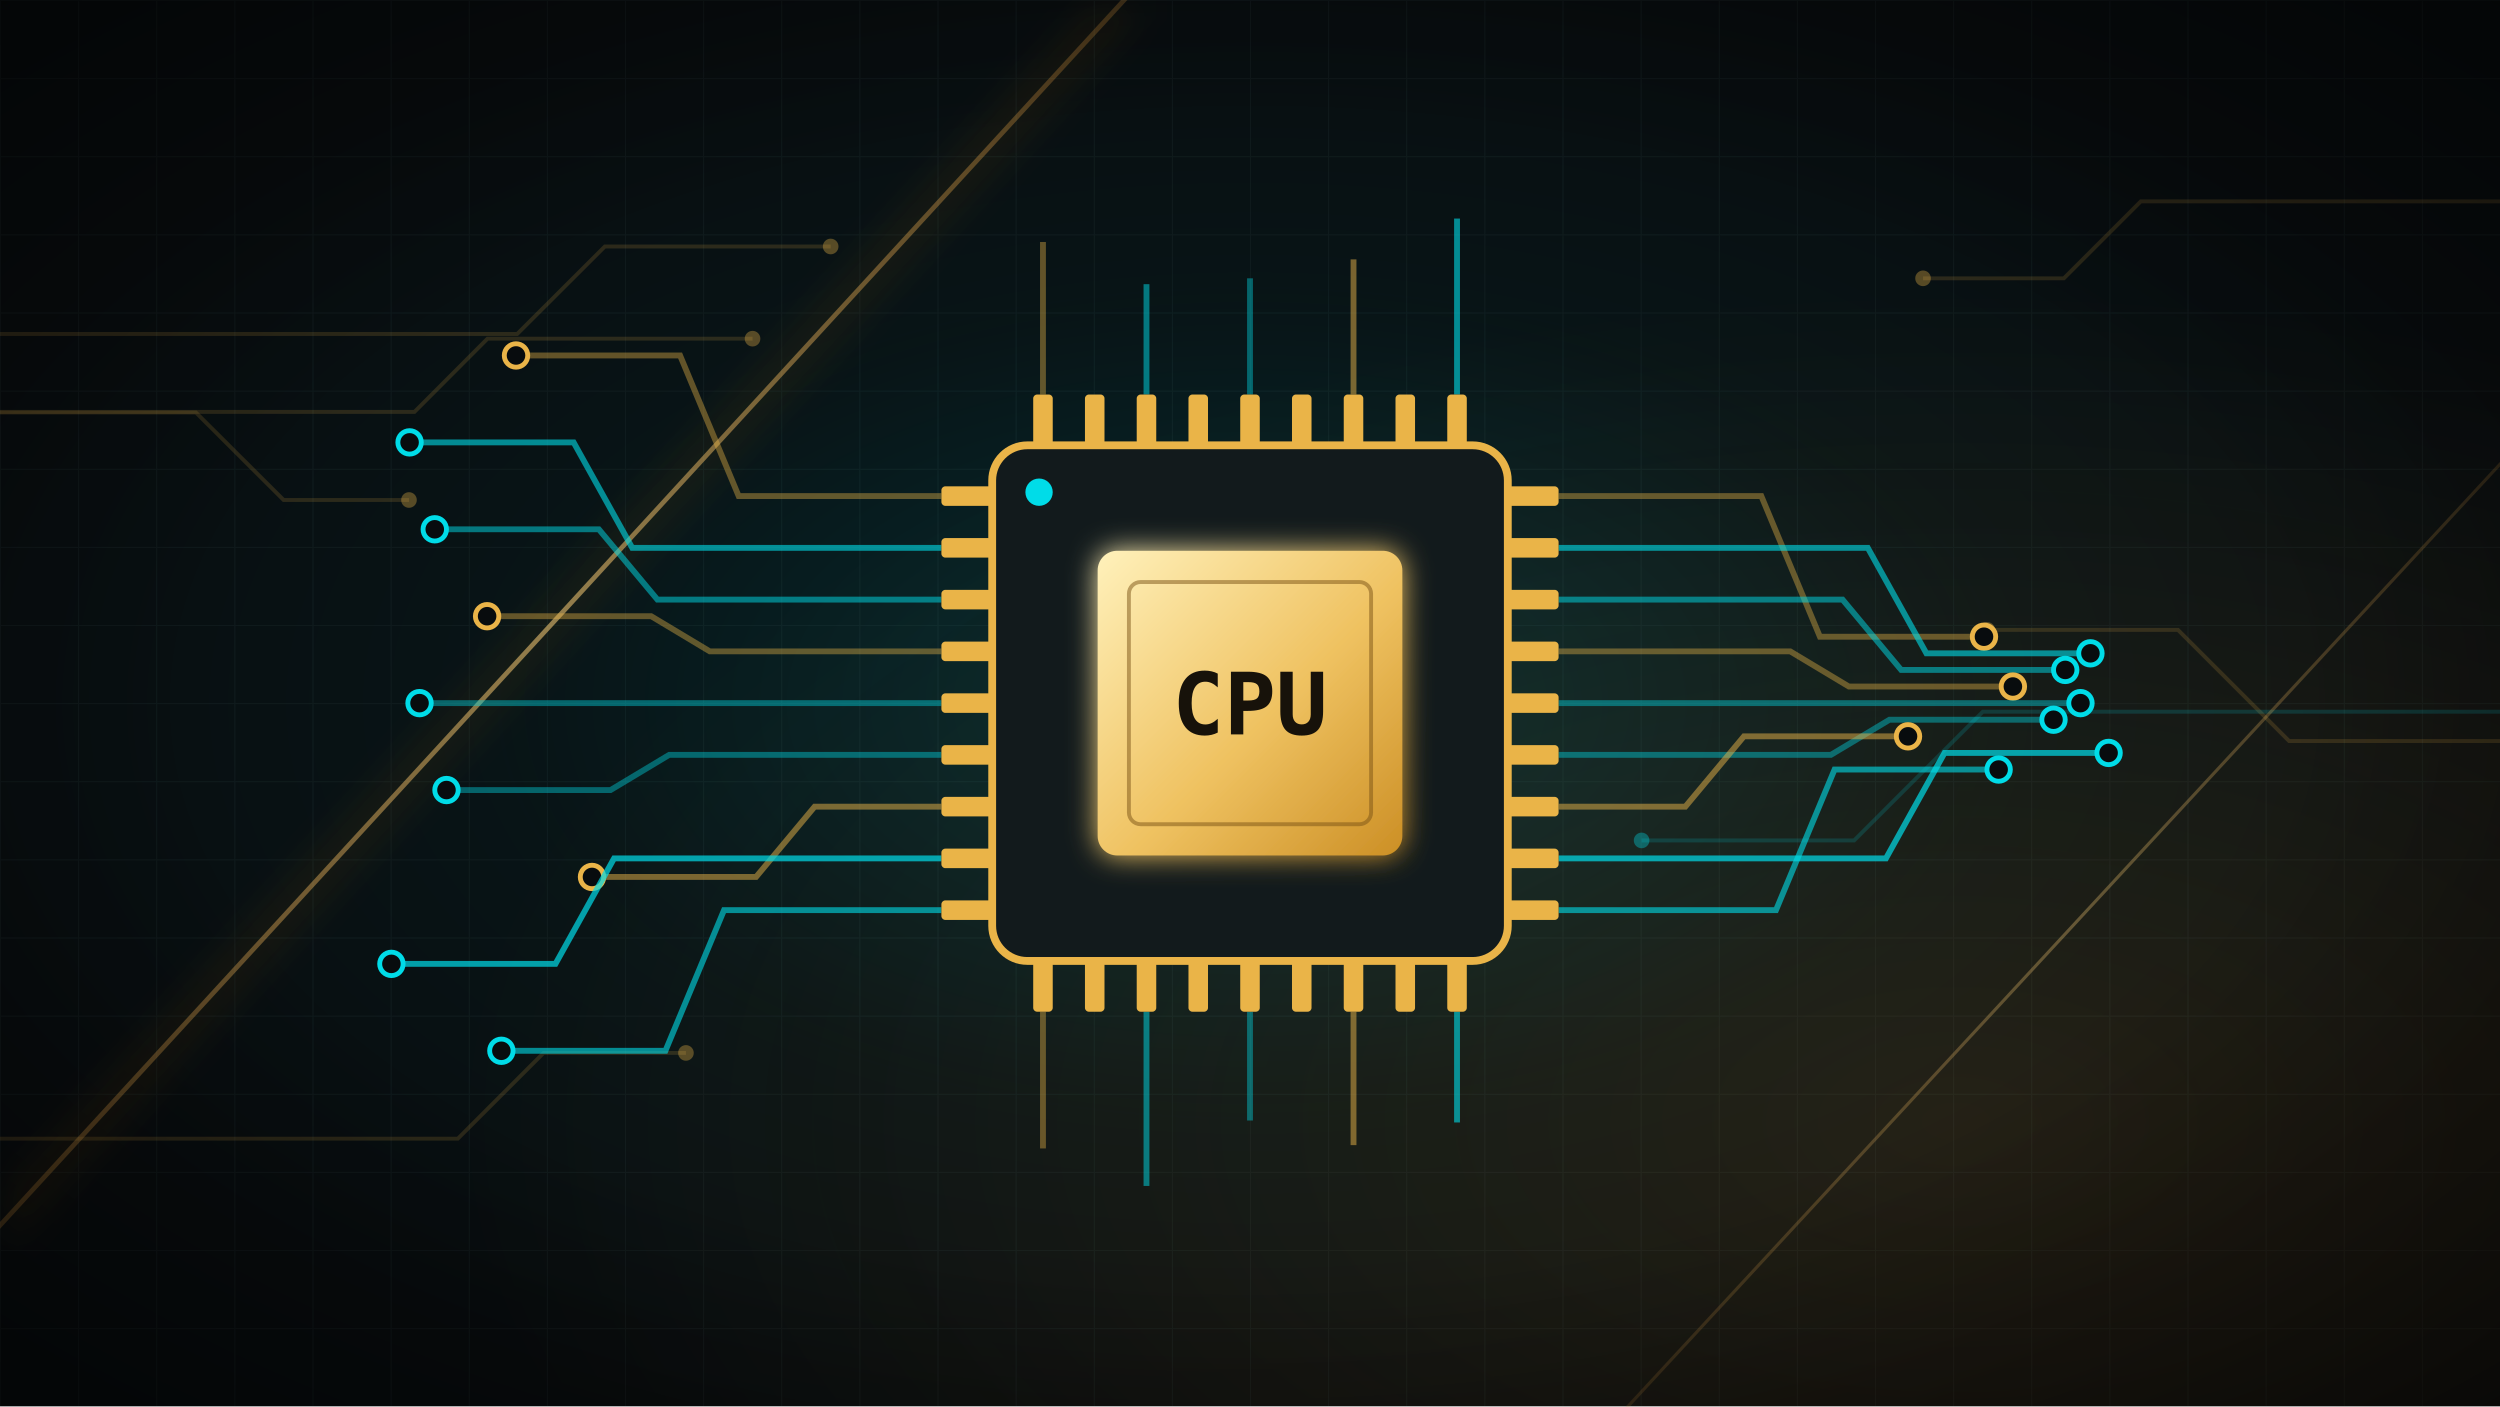
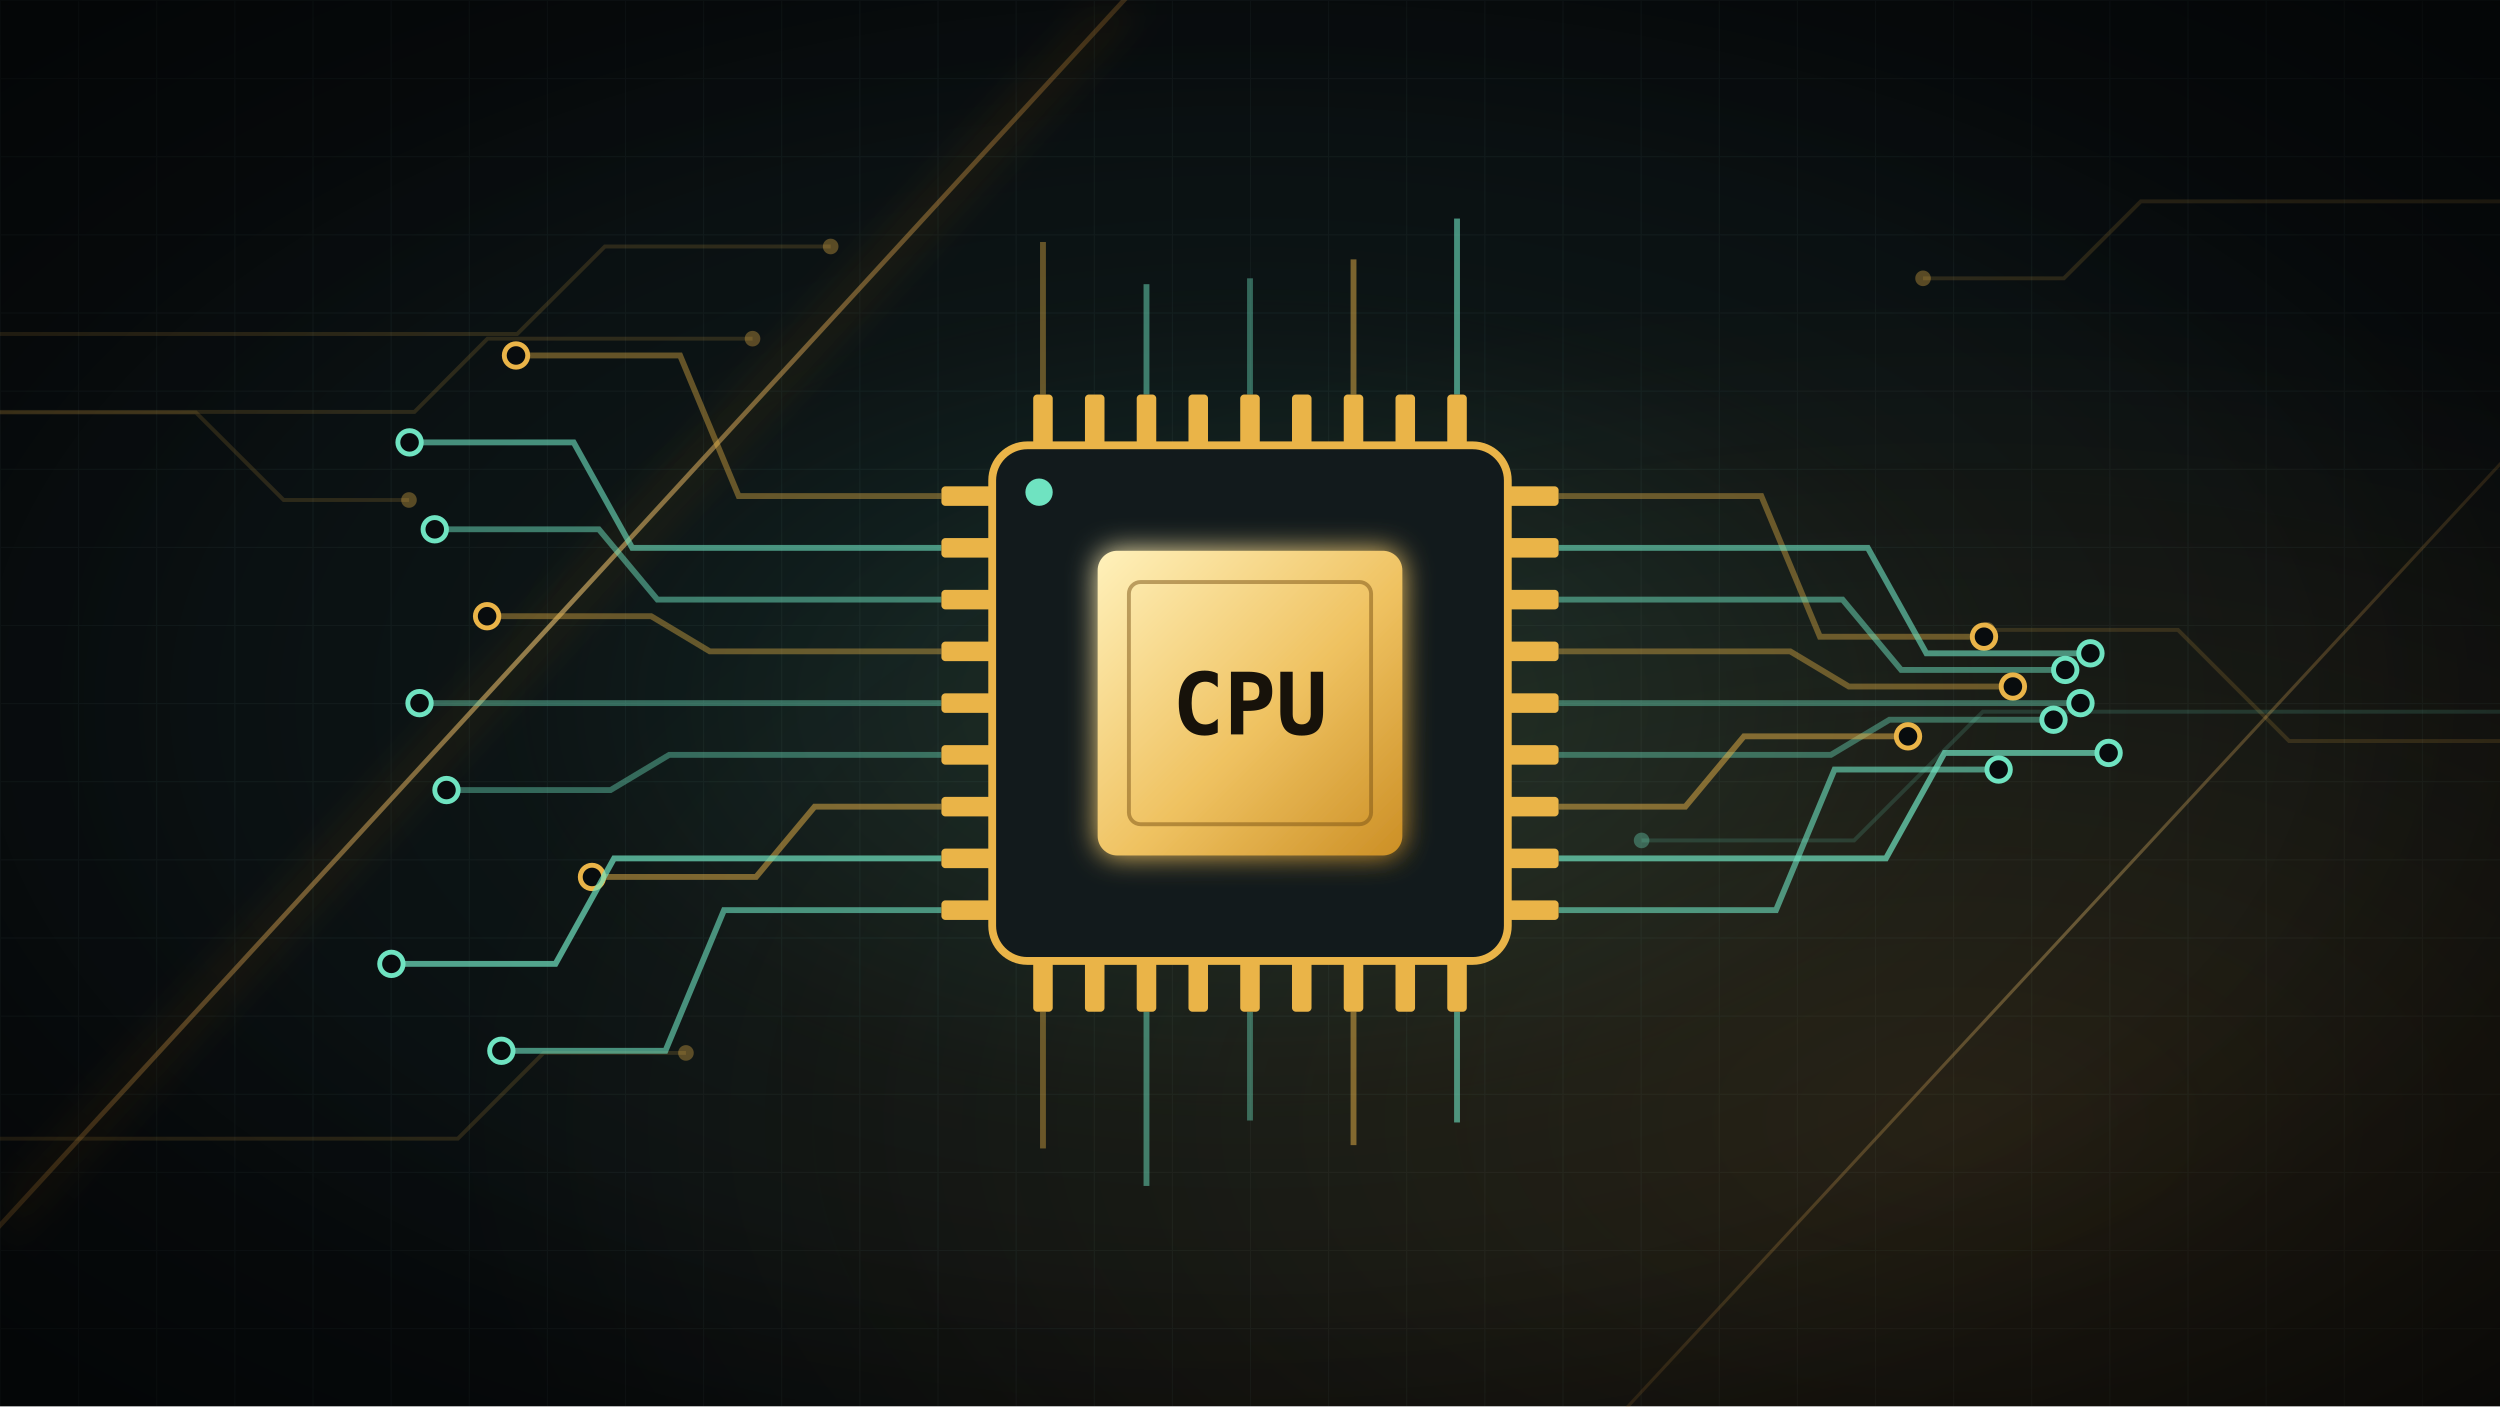
<svg xmlns="http://www.w3.org/2000/svg" width="1280" height="720" viewBox="0 0 1280 720">
  <defs>
    <radialGradient id="hardware-glow" cx="0.5" cy="0.5" r=".55">
-       <stop offset="0" stop-color="#00dce8" stop-opacity=".16" />
-       <stop offset=".55" stop-color="#00dce8" stop-opacity=".035" />
-       <stop offset="1" stop-color="#00dce8" stop-opacity="0" />
+       <stop offset="0" stop-color="#6fe3c1" stop-opacity=".16" />
+       <stop offset=".55" stop-color="#6fe3c1" stop-opacity=".035" />
+       <stop offset="1" stop-color="#6fe3c1" stop-opacity="0" />
    </radialGradient>
    <radialGradient id="hardware-warm" cx=".78" cy=".8" r=".6">
      <stop offset="0" stop-color="#f39a2b" stop-opacity=".12" />
      <stop offset="1" stop-color="#f39a2b" stop-opacity="0" />
    </radialGradient>
    <radialGradient id="hardware-vignette" cx=".5" cy=".5" r=".75">
      <stop offset=".55" stop-color="#000" stop-opacity="0" />
      <stop offset="1" stop-color="#000" stop-opacity=".62" />
    </radialGradient>
    <linearGradient id="hardware-gold" x1="0" y1="0" x2="1" y2="1">
      <stop offset="0" stop-color="#fff1bb" />
      <stop offset=".55" stop-color="#efc261" />
      <stop offset="1" stop-color="#cc8f25" />
    </linearGradient>
    <linearGradient id="hardware-goldv" x1="0" y1="0" x2="0" y2="1">
      <stop offset="0" stop-color="#ffe4a1" />
      <stop offset="1" stop-color="#d79a2c" />
    </linearGradient>
    <linearGradient id="hardware-ray" x1="0" y1="1" x2="1" y2="0">
      <stop offset="0" stop-color="#d88120" stop-opacity=".2" />
      <stop offset=".5" stop-color="#ffd27a" />
      <stop offset="1" stop-color="#ff9c29" stop-opacity=".15" />
    </linearGradient>
    <linearGradient id="hardware-panel" x1="0" y1="0" x2="0" y2="1">
      <stop offset="0" stop-color="#16201f" />
      <stop offset="1" stop-color="#0c1215" />
    </linearGradient>
    <pattern id="hardware-grid" width="40" height="40" patternUnits="userSpaceOnUse">
      <path d="M40 0H0V40" fill="none" stroke="#9fe9ef" stroke-opacity=".045" stroke-width="1" />
    </pattern>
    <filter id="hardware-glowf" x="-30%" y="-30%" width="160%" height="160%">
      <feGaussianBlur stdDeviation="7" result="b" />
      <feMerge>
        <feMergeNode in="b" />
        <feMergeNode in="SourceGraphic" />
      </feMerge>
    </filter>
    <filter id="hardware-soft" x="-20%" y="-20%" width="140%" height="140%">
      <feGaussianBlur stdDeviation="10" />
    </filter>
  </defs>
  <rect width="1280" height="720" fill="#080c0e" />
  <rect width="1280" height="720" fill="url(#hardware-grid)" />
  <rect width="1280" height="720" fill="url(#hardware-glow)" />
  <rect width="1280" height="720" fill="url(#hardware-warm)" />
  <g>
    <path d="M-20 211.2 H100.3 L145.2 256 H209.4" stroke="#eab448" stroke-opacity=".16" stroke-width="2" fill="none" />
    <circle cx="209.4" cy="256" r="4" fill="#eab448" fill-opacity=".35" />
    <path d="M1300 379.4 H1172 L1115.1 322.5 H1017.5" stroke="#eab448" stroke-opacity=".16" stroke-width="2" fill="none" />
    <circle cx="1017.5" cy="322.5" r="4" fill="#eab448" fill-opacity=".35" />
    <path d="M-20 171 H264.8 L309.7 126.2 H425.3" stroke="#eab448" stroke-opacity=".16" stroke-width="2" fill="none" />
    <circle cx="425.3" cy="126.2" r="4" fill="#eab448" fill-opacity=".35" />
    <path d="M1300 103.1 H1096.1 L1056.7 142.5 H984.6" stroke="#eab448" stroke-opacity=".16" stroke-width="2" fill="none" />
    <circle cx="984.6" cy="142.5" r="4" fill="#eab448" fill-opacity=".35" />
    <path d="M-20 210.9 H212.2 L249.6 173.4 H385.3" stroke="#eab448" stroke-opacity=".16" stroke-width="2" fill="none" />
    <circle cx="385.3" cy="173.4" r="4" fill="#eab448" fill-opacity=".35" />
-     <path d="M1300 364.4 H1015.2 L949.3 430.3 H840.5" stroke="#00dce8" stroke-opacity=".16" stroke-width="2" fill="none" />
-     <circle cx="840.5" cy="430.3" r="4" fill="#00dce8" fill-opacity=".35" />
+     <path d="M1300 364.4 H1015.2 L949.3 430.3 H840.5" stroke="#6fe3c1" stroke-opacity=".16" stroke-width="2" fill="none" />
+     <circle cx="840.5" cy="430.3" r="4" fill="#6fe3c1" fill-opacity=".35" />
    <path d="M-20 583 H234.4 L278.3 539.1 H351.2" stroke="#eab448" stroke-opacity=".16" stroke-width="2" fill="none" />
    <circle cx="351.2" cy="539.1" r="4" fill="#eab448" fill-opacity=".35" />
  </g>
  <g stroke-linecap="round" fill="none">
    <path d="M-140 780 L704 -140" stroke="#f39a2b" stroke-width="16" stroke-opacity=".08" filter="url(#hardware-soft)" />
    <path d="M-140 780 L704 -140" stroke="url(#hardware-ray)" stroke-width="2.4" stroke-opacity=".55" />
    <path d="M704 860 L1420 86.4" stroke="url(#hardware-ray)" stroke-width="1.6" stroke-opacity=".32" />
  </g>
  <path d="M482 254 H378.2 L348.2 182 H264.2" stroke="#eab448" stroke-opacity="0.4" stroke-width="3" fill="none" />
  <circle cx="264.2" cy="182" r="6" fill="#080c0e" stroke="#eab448" stroke-width="2.5" />
  <path d="M798 254 H901.8 L931.8 326 H1015.8" stroke="#eab448" stroke-opacity="0.4" stroke-width="3" fill="none" />
  <circle cx="1015.8" cy="326" r="6" fill="#080c0e" stroke="#eab448" stroke-width="2.5" />
  <path d="M534 202 V123.9" stroke="#eab448" stroke-opacity="0.4" stroke-width="3" />
  <path d="M534 518 V588" stroke="#eab448" stroke-opacity="0.4" stroke-width="3" />
-   <path d="M482 280.5 H323.7 L293.7 226.5 H209.7" stroke="#00dce8" stroke-opacity="0.6" stroke-width="3" fill="none" />
-   <circle cx="209.7" cy="226.5" r="6" fill="#080c0e" stroke="#00dce8" stroke-width="2.5" />
-   <path d="M798 280.5 H956.3 L986.3 334.5 H1070.3" stroke="#00dce8" stroke-opacity="0.6" stroke-width="3" fill="none" />
-   <circle cx="1070.3" cy="334.5" r="6" fill="#080c0e" stroke="#00dce8" stroke-width="2.5" />
-   <path d="M482 307 H336.6 L306.6 271 H222.6" stroke="#00dce8" stroke-opacity="0.5" stroke-width="3" fill="none" />
-   <circle cx="222.6" cy="271" r="6" fill="#080c0e" stroke="#00dce8" stroke-width="2.5" />
-   <path d="M798 307 H943.4 L973.4 343 H1057.4" stroke="#00dce8" stroke-opacity="0.5" stroke-width="3" fill="none" />
-   <circle cx="1057.4" cy="343" r="6" fill="#080c0e" stroke="#00dce8" stroke-width="2.5" />
-   <path d="M587 202 V145.5" stroke="#00dce8" stroke-opacity="0.5" stroke-width="3" />
-   <path d="M587 518 V607.2" stroke="#00dce8" stroke-opacity="0.5" stroke-width="3" />
+   <path d="M482 280.5 H323.7 L293.7 226.5 H209.7" stroke="#6fe3c1" stroke-opacity="0.6" stroke-width="3" fill="none" />
+   <circle cx="209.7" cy="226.5" r="6" fill="#080c0e" stroke="#6fe3c1" stroke-width="2.5" />
+   <path d="M798 280.5 H956.3 L986.3 334.5 H1070.3" stroke="#6fe3c1" stroke-opacity="0.6" stroke-width="3" fill="none" />
+   <circle cx="1070.3" cy="334.5" r="6" fill="#080c0e" stroke="#6fe3c1" stroke-width="2.5" />
+   <path d="M482 307 H336.6 L306.6 271 H222.6" stroke="#6fe3c1" stroke-opacity="0.5" stroke-width="3" fill="none" />
+   <circle cx="222.6" cy="271" r="6" fill="#080c0e" stroke="#6fe3c1" stroke-width="2.5" />
+   <path d="M798 307 H943.4 L973.4 343 H1057.4" stroke="#6fe3c1" stroke-opacity="0.5" stroke-width="3" fill="none" />
+   <circle cx="1057.4" cy="343" r="6" fill="#080c0e" stroke="#6fe3c1" stroke-width="2.5" />
+   <path d="M587 202 V145.5" stroke="#6fe3c1" stroke-opacity="0.5" stroke-width="3" />
+   <path d="M587 518 V607.2" stroke="#6fe3c1" stroke-opacity="0.5" stroke-width="3" />
  <path d="M482 333.5 H363.4 L333.4 315.5 H249.4" stroke="#eab448" stroke-opacity="0.4" stroke-width="3" fill="none" />
  <circle cx="249.4" cy="315.5" r="6" fill="#080c0e" stroke="#eab448" stroke-width="2.5" />
  <path d="M798 333.5 H916.6 L946.6 351.5 H1030.6" stroke="#eab448" stroke-opacity="0.4" stroke-width="3" fill="none" />
  <circle cx="1030.6" cy="351.5" r="6" fill="#080c0e" stroke="#eab448" stroke-width="2.5" />
-   <path d="M482 360 H328.8 L298.8 360 H214.8" stroke="#00dce8" stroke-opacity="0.4" stroke-width="3" fill="none" />
-   <circle cx="214.8" cy="360" r="6" fill="#080c0e" stroke="#00dce8" stroke-width="2.5" />
-   <path d="M798 360 H951.2 L981.2 360 H1065.2" stroke="#00dce8" stroke-opacity="0.4" stroke-width="3" fill="none" />
-   <circle cx="1065.2" cy="360" r="6" fill="#080c0e" stroke="#00dce8" stroke-width="2.5" />
-   <path d="M640 202 V142.5" stroke="#00dce8" stroke-opacity="0.4" stroke-width="3" />
-   <path d="M640 518 V573.7" stroke="#00dce8" stroke-opacity="0.4" stroke-width="3" />
-   <path d="M482 386.5 H342.6 L312.6 404.5 H228.6" stroke="#00dce8" stroke-opacity="0.4" stroke-width="3" fill="none" />
-   <circle cx="228.6" cy="404.5" r="6" fill="#080c0e" stroke="#00dce8" stroke-width="2.5" />
-   <path d="M798 386.5 H937.4 L967.4 368.5 H1051.4" stroke="#00dce8" stroke-opacity="0.4" stroke-width="3" fill="none" />
-   <circle cx="1051.4" cy="368.5" r="6" fill="#080c0e" stroke="#00dce8" stroke-width="2.5" />
+   <path d="M482 360 H328.8 L298.8 360 H214.8" stroke="#6fe3c1" stroke-opacity="0.4" stroke-width="3" fill="none" />
+   <circle cx="214.8" cy="360" r="6" fill="#080c0e" stroke="#6fe3c1" stroke-width="2.5" />
+   <path d="M798 360 H951.2 L981.2 360 H1065.2" stroke="#6fe3c1" stroke-opacity="0.4" stroke-width="3" fill="none" />
+   <circle cx="1065.2" cy="360" r="6" fill="#080c0e" stroke="#6fe3c1" stroke-width="2.5" />
+   <path d="M640 202 V142.5" stroke="#6fe3c1" stroke-opacity="0.4" stroke-width="3" />
+   <path d="M640 518 V573.7" stroke="#6fe3c1" stroke-opacity="0.4" stroke-width="3" />
+   <path d="M482 386.5 H342.6 L312.6 404.5 H228.6" stroke="#6fe3c1" stroke-opacity="0.4" stroke-width="3" fill="none" />
+   <circle cx="228.6" cy="404.5" r="6" fill="#080c0e" stroke="#6fe3c1" stroke-width="2.5" />
+   <path d="M798 386.5 H937.4 L967.4 368.5 H1051.4" stroke="#6fe3c1" stroke-opacity="0.4" stroke-width="3" fill="none" />
+   <circle cx="1051.4" cy="368.5" r="6" fill="#080c0e" stroke="#6fe3c1" stroke-width="2.5" />
  <path d="M482 413 H417.1 L387.1 449 H303.1" stroke="#eab448" stroke-opacity="0.5" stroke-width="3" fill="none" />
  <circle cx="303.1" cy="449" r="6" fill="#080c0e" stroke="#eab448" stroke-width="2.5" />
  <path d="M798 413 H862.9 L892.9 377 H976.9" stroke="#eab448" stroke-opacity="0.5" stroke-width="3" fill="none" />
  <circle cx="976.9" cy="377" r="6" fill="#080c0e" stroke="#eab448" stroke-width="2.5" />
  <path d="M693 202 V132.8" stroke="#eab448" stroke-opacity="0.5" stroke-width="3" />
  <path d="M693 518 V586.3" stroke="#eab448" stroke-opacity="0.5" stroke-width="3" />
-   <path d="M482 439.5 H314.4 L284.4 493.5 H200.4" stroke="#00dce8" stroke-opacity="0.7" stroke-width="3" fill="none" />
-   <circle cx="200.4" cy="493.5" r="6" fill="#080c0e" stroke="#00dce8" stroke-width="2.5" />
-   <path d="M798 439.5 H965.6 L995.6 385.5 H1079.6" stroke="#00dce8" stroke-opacity="0.7" stroke-width="3" fill="none" />
-   <circle cx="1079.6" cy="385.5" r="6" fill="#080c0e" stroke="#00dce8" stroke-width="2.5" />
-   <path d="M482 466 H370.7 L340.7 538 H256.7" stroke="#00dce8" stroke-opacity="0.6" stroke-width="3" fill="none" />
-   <circle cx="256.7" cy="538" r="6" fill="#080c0e" stroke="#00dce8" stroke-width="2.5" />
-   <path d="M798 466 H909.3 L939.3 394 H1023.3" stroke="#00dce8" stroke-opacity="0.6" stroke-width="3" fill="none" />
-   <circle cx="1023.3" cy="394" r="6" fill="#080c0e" stroke="#00dce8" stroke-width="2.5" />
-   <path d="M746 202 V111.9" stroke="#00dce8" stroke-opacity="0.6" stroke-width="3" />
-   <path d="M746 518 V574.7" stroke="#00dce8" stroke-opacity="0.6" stroke-width="3" />
+   <path d="M482 439.5 H314.4 L284.4 493.5 H200.4" stroke="#6fe3c1" stroke-opacity="0.7" stroke-width="3" fill="none" />
+   <circle cx="200.4" cy="493.5" r="6" fill="#080c0e" stroke="#6fe3c1" stroke-width="2.5" />
+   <path d="M798 439.5 H965.6 L995.6 385.5 H1079.6" stroke="#6fe3c1" stroke-opacity="0.7" stroke-width="3" fill="none" />
+   <circle cx="1079.6" cy="385.5" r="6" fill="#080c0e" stroke="#6fe3c1" stroke-width="2.5" />
+   <path d="M482 466 H370.7 L340.7 538 H256.7" stroke="#6fe3c1" stroke-opacity="0.6" stroke-width="3" fill="none" />
+   <circle cx="256.7" cy="538" r="6" fill="#080c0e" stroke="#6fe3c1" stroke-width="2.5" />
+   <path d="M798 466 H909.3 L939.3 394 H1023.3" stroke="#6fe3c1" stroke-opacity="0.6" stroke-width="3" fill="none" />
+   <circle cx="1023.3" cy="394" r="6" fill="#080c0e" stroke="#6fe3c1" stroke-width="2.5" />
+   <path d="M746 202 V111.9" stroke="#6fe3c1" stroke-opacity="0.6" stroke-width="3" />
+   <path d="M746 518 V574.7" stroke="#6fe3c1" stroke-opacity="0.6" stroke-width="3" />
  <rect x="529" y="202" width="10" height="26" rx="2" fill="#eab448" />
  <rect x="529" y="492" width="10" height="26" rx="2" fill="#eab448" />
  <rect x="482" y="249" width="26" height="10" rx="2" fill="#eab448" />
  <rect x="772" y="249" width="26" height="10" rx="2" fill="#eab448" />
  <rect x="555.5" y="202" width="10" height="26" rx="2" fill="#eab448" />
  <rect x="555.5" y="492" width="10" height="26" rx="2" fill="#eab448" />
  <rect x="482" y="275.5" width="26" height="10" rx="2" fill="#eab448" />
  <rect x="772" y="275.5" width="26" height="10" rx="2" fill="#eab448" />
  <rect x="582" y="202" width="10" height="26" rx="2" fill="#eab448" />
  <rect x="582" y="492" width="10" height="26" rx="2" fill="#eab448" />
  <rect x="482" y="302" width="26" height="10" rx="2" fill="#eab448" />
  <rect x="772" y="302" width="26" height="10" rx="2" fill="#eab448" />
  <rect x="608.5" y="202" width="10" height="26" rx="2" fill="#eab448" />
  <rect x="608.5" y="492" width="10" height="26" rx="2" fill="#eab448" />
  <rect x="482" y="328.5" width="26" height="10" rx="2" fill="#eab448" />
  <rect x="772" y="328.5" width="26" height="10" rx="2" fill="#eab448" />
  <rect x="635" y="202" width="10" height="26" rx="2" fill="#eab448" />
  <rect x="635" y="492" width="10" height="26" rx="2" fill="#eab448" />
  <rect x="482" y="355" width="26" height="10" rx="2" fill="#eab448" />
  <rect x="772" y="355" width="26" height="10" rx="2" fill="#eab448" />
  <rect x="661.5" y="202" width="10" height="26" rx="2" fill="#eab448" />
  <rect x="661.5" y="492" width="10" height="26" rx="2" fill="#eab448" />
  <rect x="482" y="381.5" width="26" height="10" rx="2" fill="#eab448" />
  <rect x="772" y="381.5" width="26" height="10" rx="2" fill="#eab448" />
  <rect x="688" y="202" width="10" height="26" rx="2" fill="#eab448" />
  <rect x="688" y="492" width="10" height="26" rx="2" fill="#eab448" />
  <rect x="482" y="408" width="26" height="10" rx="2" fill="#eab448" />
  <rect x="772" y="408" width="26" height="10" rx="2" fill="#eab448" />
  <rect x="714.5" y="202" width="10" height="26" rx="2" fill="#eab448" />
  <rect x="714.5" y="492" width="10" height="26" rx="2" fill="#eab448" />
  <rect x="482" y="434.5" width="26" height="10" rx="2" fill="#eab448" />
  <rect x="772" y="434.5" width="26" height="10" rx="2" fill="#eab448" />
  <rect x="741" y="202" width="10" height="26" rx="2" fill="#eab448" />
  <rect x="741" y="492" width="10" height="26" rx="2" fill="#eab448" />
  <rect x="482" y="461" width="26" height="10" rx="2" fill="#eab448" />
  <rect x="772" y="461" width="26" height="10" rx="2" fill="#eab448" />
  <rect x="508" y="228" width="264" height="264" rx="18" fill="#121a1c" stroke="#eab448" stroke-width="4" />
  <g filter="url(#hardware-glowf)">
    <rect x="562" y="282" width="156" height="156" rx="10" fill="url(#hardware-gold)" />
  </g>
  <rect x="578" y="298" width="124" height="124" rx="6" fill="none" stroke="#7a5214" stroke-opacity=".5" stroke-width="2" />
  <text x="640" y="376" text-anchor="middle" font-family="'JetBrains Mono','DejaVu Sans Mono',monospace" font-size="44" font-weight="800" fill="#17120a">CPU</text>
-   <circle cx="532" cy="252" r="7" fill="#00dce8" />
+   <circle cx="532" cy="252" r="7" fill="#6fe3c1" />
  <rect width="1280" height="720" fill="url(#hardware-vignette)" pointer-events="none" />
</svg>
